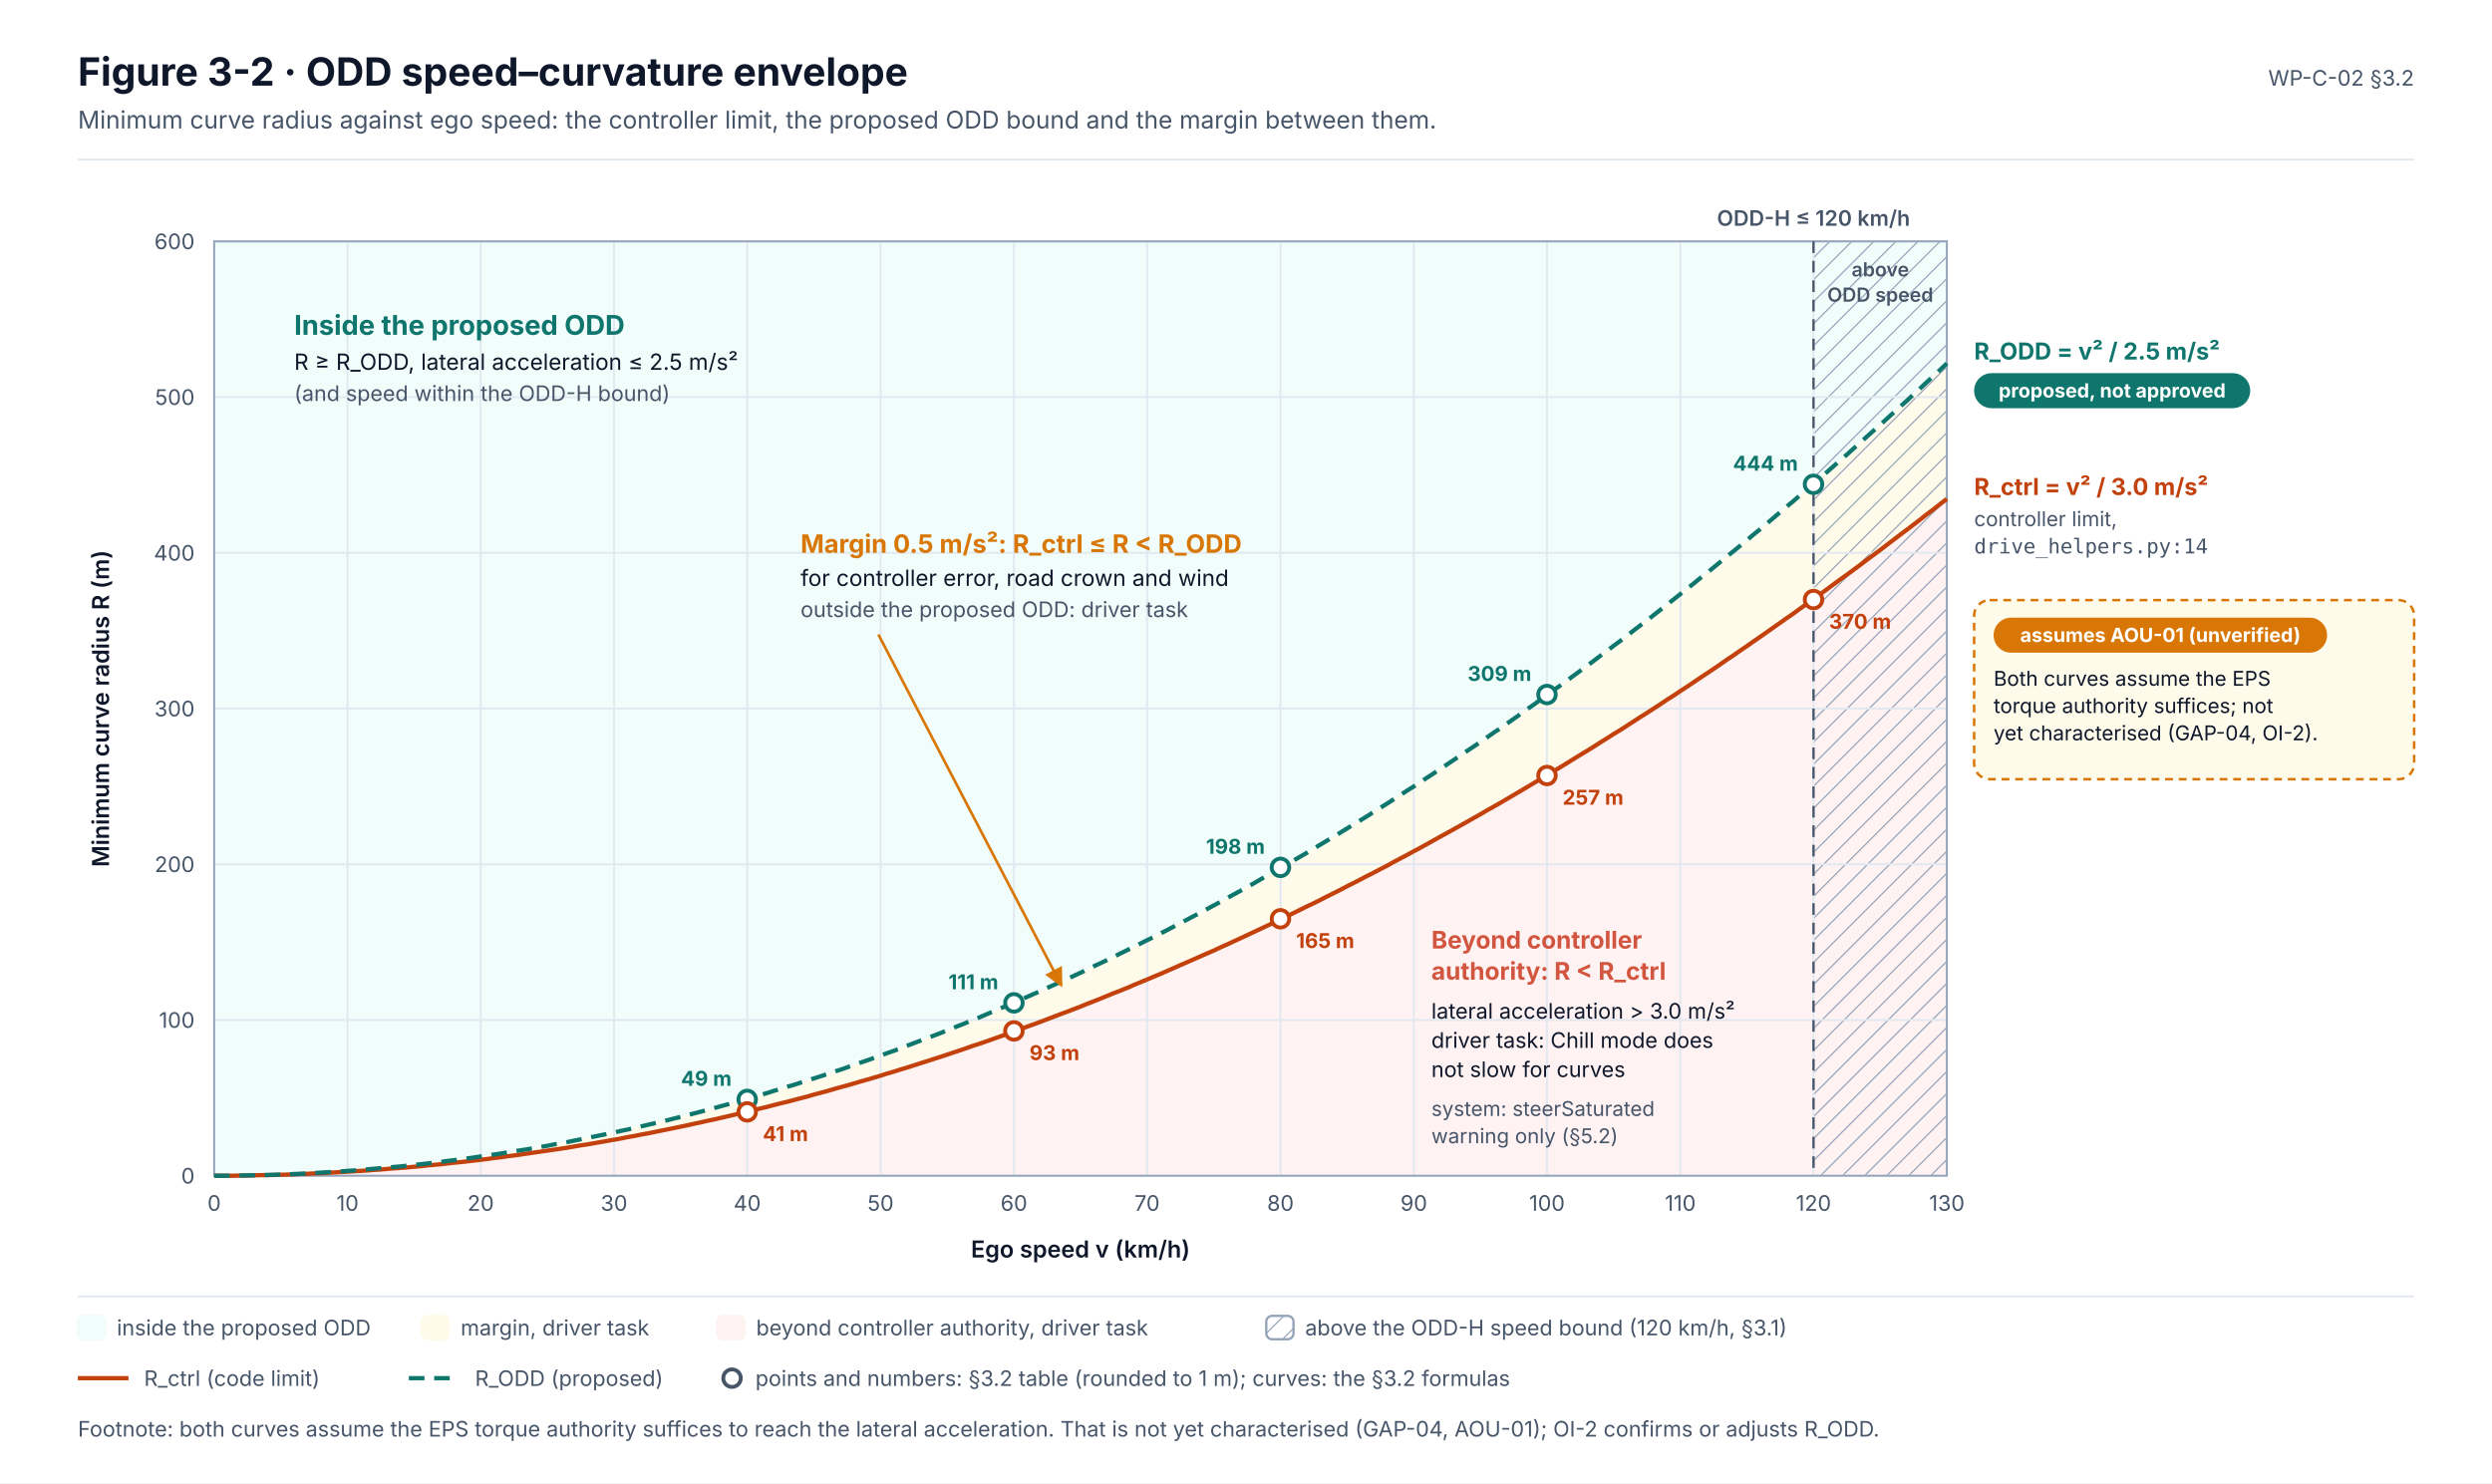
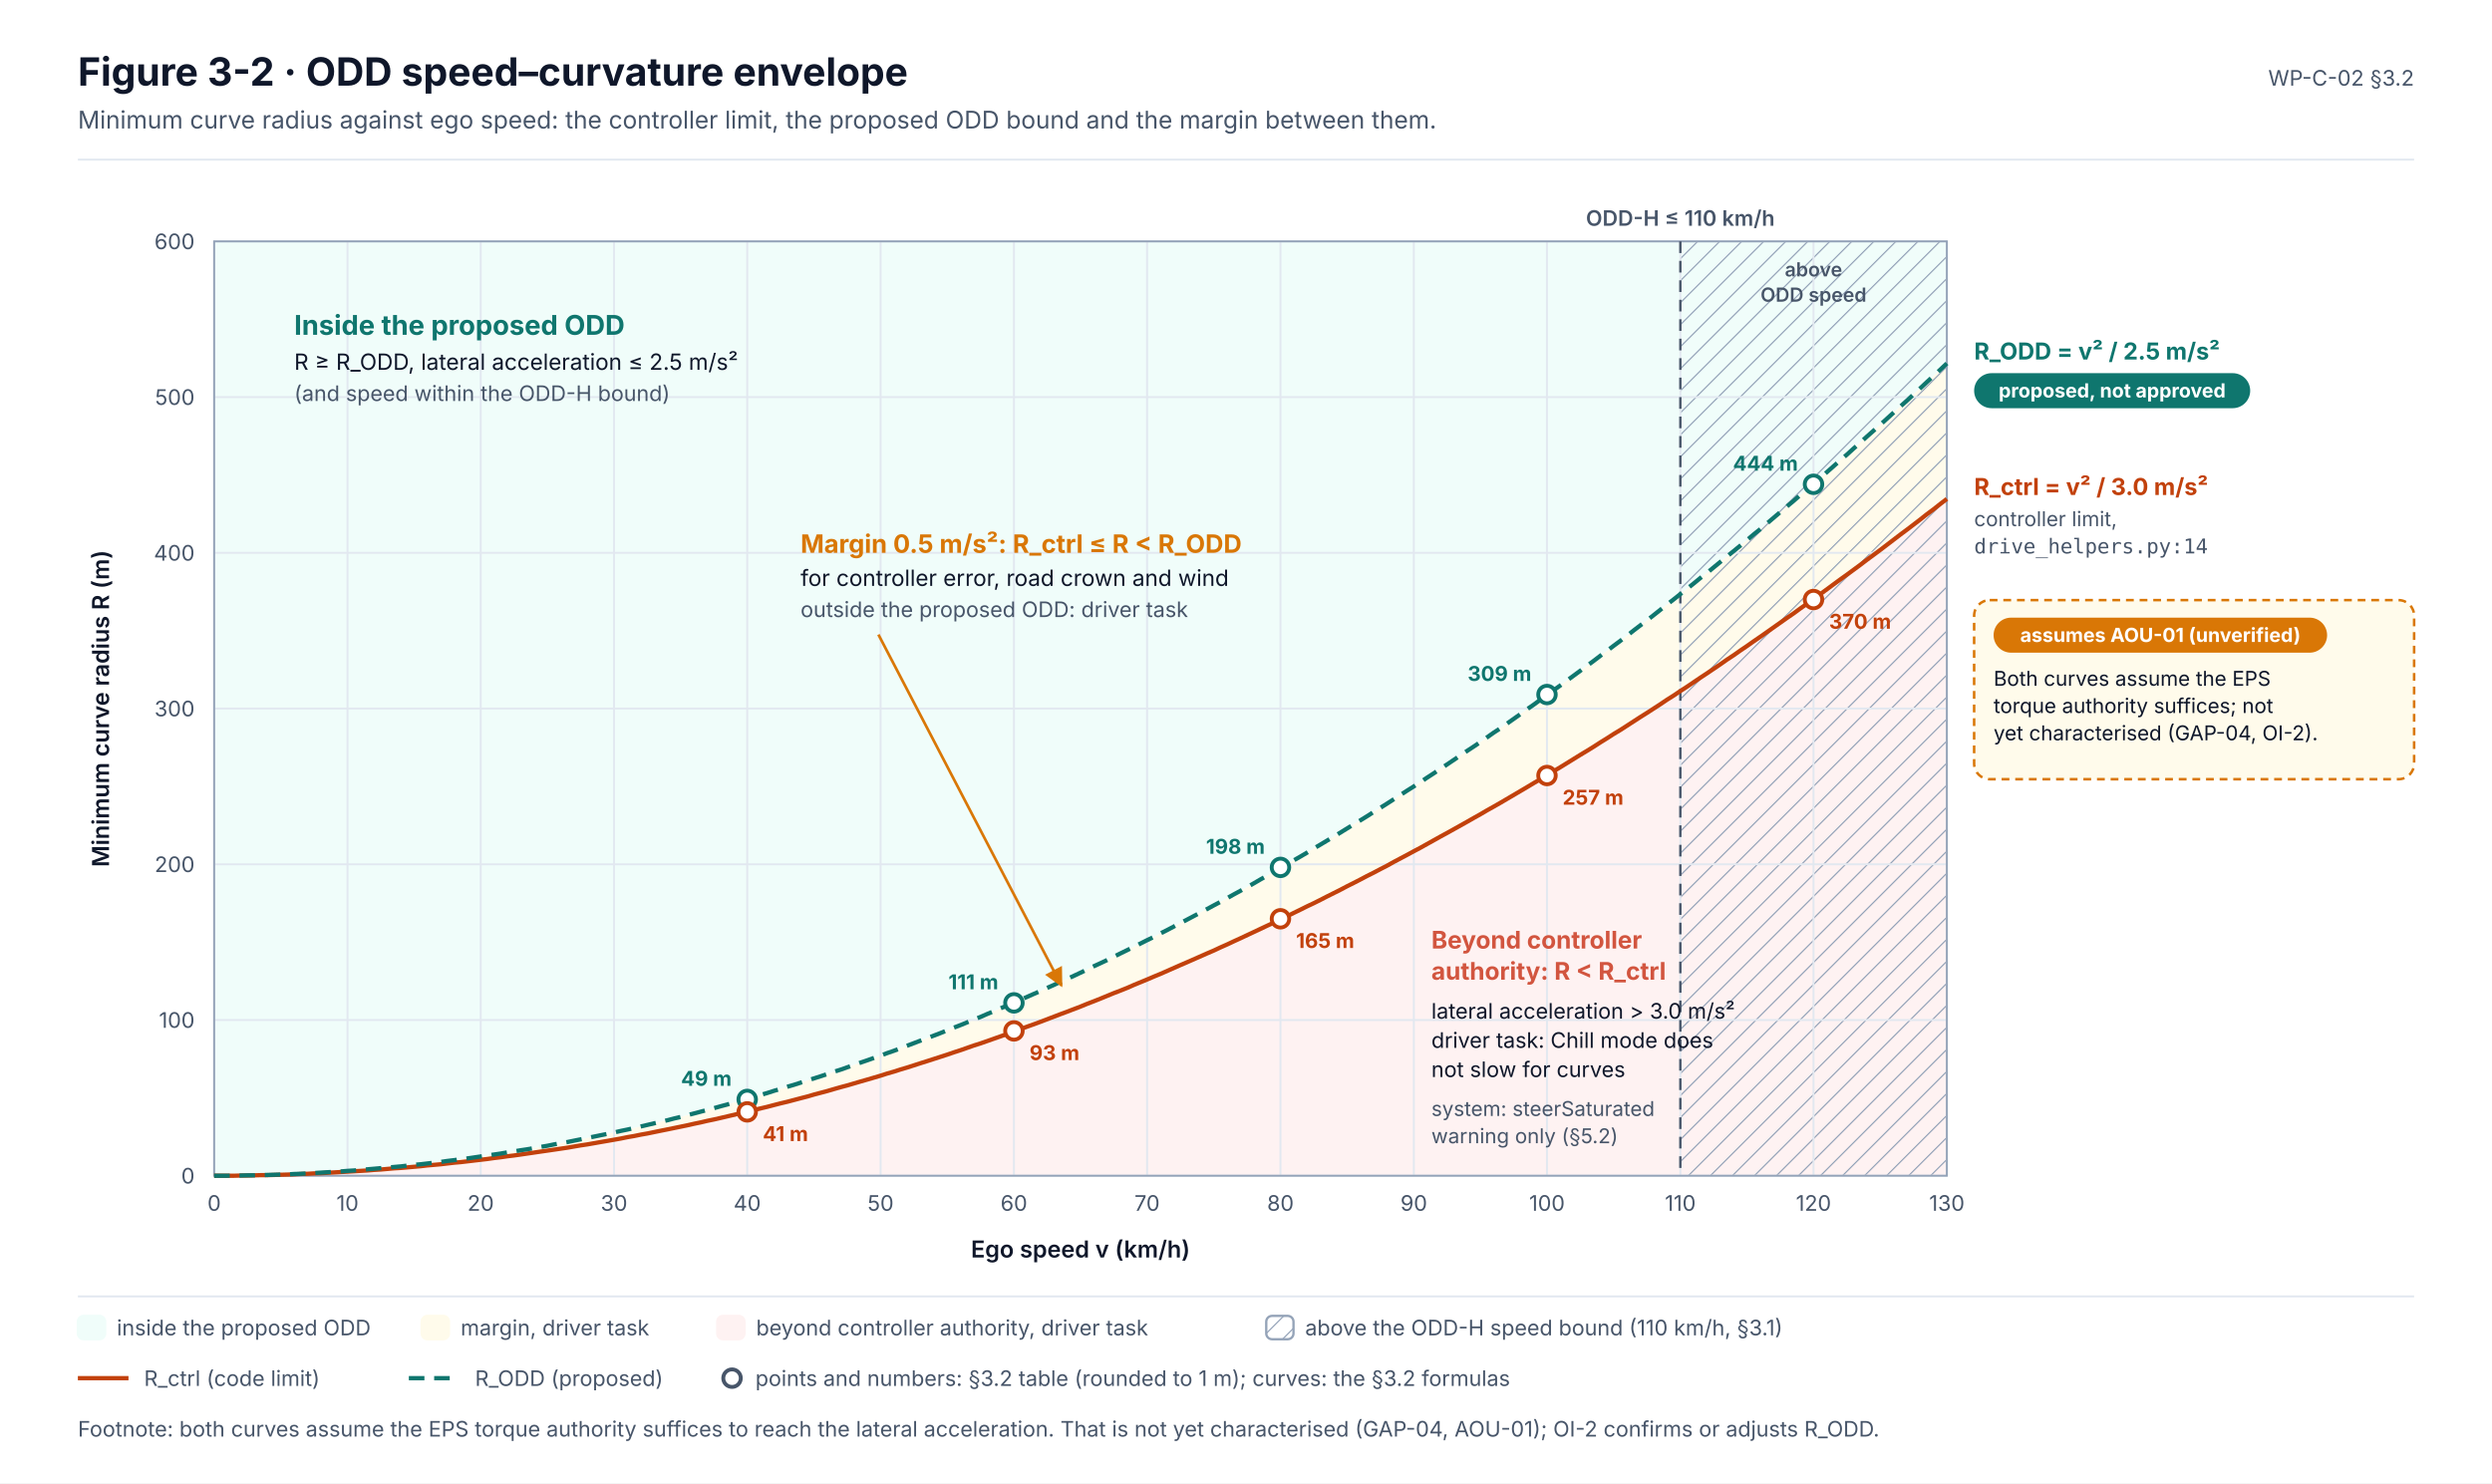
<svg xmlns="http://www.w3.org/2000/svg" width="1280" height="762" viewBox="0 0 1280 762" font-family="Inter, 'Segoe UI', Helvetica, Arial, sans-serif" role="img">
  <defs>
    <marker id="muted" viewBox="0 0 10 10" refX="9" refY="5" markerWidth="7" markerHeight="7" orient="auto-start-reverse">
      <path d="M0,0 L10,5 L0,10 z" fill="#475569" />
    </marker>
    <marker id="faint" viewBox="0 0 10 10" refX="9" refY="5" markerWidth="7" markerHeight="7" orient="auto-start-reverse">
      <path d="M0,0 L10,5 L0,10 z" fill="#94A3B8" />
    </marker>
    <marker id="amber" viewBox="0 0 10 10" refX="9" refY="5" markerWidth="7" markerHeight="7" orient="auto-start-reverse">
      <path d="M0,0 L10,5 L0,10 z" fill="#D97706" />
    </marker>
    <pattern id="hatch" patternUnits="userSpaceOnUse" width="8" height="8" patternTransform="rotate(45)">
      <line x1="0" y1="0" x2="0" y2="8" stroke="#94A3B8" stroke-width="1.2" />
    </pattern>
    <pattern id="hatch-amber" patternUnits="userSpaceOnUse" width="8" height="8" patternTransform="rotate(45)">
      <rect width="8" height="8" fill="#FFFBEB" />
      <line x1="0" y1="0" x2="0" y2="8" stroke="#FCD34D" stroke-width="1.4" />
    </pattern>
  </defs>
  <rect x="0" y="0" width="1280" height="762" rx="0" fill="#FFFFFF" stroke="none" stroke-width="0" />
  <text x="40" y="44" font-size="20" fill="#0F172A" font-weight="700">Figure 3-2 · ODD speed–curvature envelope</text>
  <text x="40" y="66" font-size="12.5" fill="#475569">Minimum curve radius against ego speed: the controller limit, the proposed ODD bound and the margin between them.</text>
  <text x="1240" y="44" font-size="11" fill="#475569" text-anchor="end">WP-C-02 §3.2</text>
  <line x1="40" y1="82" x2="1240" y2="82" stroke="#E2E8F0" stroke-width="1" />
  <path d="M110,124 L1000,124 L1000,186.7 L996.6,189.9 L993.2,193.1 L989.7,196.3 L986.3,199.5 L982.9,202.6 L979.5,205.8 L976,208.9 L972.6,212 L969.2,215.1 L965.8,218.2 L962.3,221.3 L958.9,224.3 L955.5,227.4 L952.1,230.4 L948.7,233.5 L945.2,236.5 L941.8,239.5 L938.4,242.5 L935,245.5 L931.5,248.4 L928.1,251.4 L924.7,254.3 L921.3,257.3 L917.8,260.2 L914.4,263.1 L911,266 L907.6,268.9 L904.2,271.8 L900.7,274.6 L897.3,277.5 L893.9,280.3 L890.5,283.1 L887,285.9 L883.6,288.7 L880.2,291.5 L876.8,294.3 L873.3,297 L869.9,299.8 L866.5,302.5 L863.1,305.2 L859.7,307.9 L856.2,310.6 L852.8,313.3 L849.4,316 L846,318.7 L842.5,321.3 L839.1,323.9 L835.7,326.6 L832.3,329.2 L828.8,331.8 L825.4,334.4 L822,336.9 L818.6,339.5 L815.2,342 L811.7,344.6 L808.3,347.1 L804.9,349.6 L801.5,352.1 L798,354.6 L794.6,357.1 L791.2,359.5 L787.8,362 L784.3,364.4 L780.9,366.9 L777.5,369.3 L774.1,371.7 L770.7,374.1 L767.2,376.4 L763.8,378.8 L760.4,381.2 L757,383.5 L753.5,385.8 L750.1,388.1 L746.7,390.4 L743.3,392.7 L739.8,395 L736.4,397.3 L733,399.5 L729.6,401.8 L726.2,404 L722.7,406.2 L719.3,408.4 L715.9,410.6 L712.5,412.8 L709,415 L705.6,417.1 L702.2,419.3 L698.8,421.4 L695.3,423.5 L691.9,425.6 L688.5,427.7 L685.1,429.8 L681.7,431.8 L678.2,433.9 L674.8,435.9 L671.4,438 L668,440 L664.5,442 L661.1,444 L657.7,446 L654.3,447.9 L650.8,449.9 L647.4,451.8 L644,453.8 L640.6,455.7 L637.2,457.6 L633.7,459.5 L630.3,461.4 L626.9,463.3 L623.5,465.1 L620,467 L616.6,468.8 L613.2,470.6 L609.8,472.4 L606.3,474.2 L602.9,476 L599.5,477.8 L596.1,479.5 L592.7,481.3 L589.2,483 L585.8,484.7 L582.4,486.4 L579,488.1 L575.5,489.8 L572.1,491.5 L568.7,493.2 L565.3,494.8 L561.8,496.4 L558.4,498.1 L555,499.7 L551.6,501.3 L548.2,502.9 L544.7,504.4 L541.3,506 L537.9,507.5 L534.5,509.1 L531,510.6 L527.6,512.1 L524.2,513.6 L520.8,515.1 L517.3,516.6 L513.9,518 L510.5,519.5 L507.1,520.9 L503.7,522.4 L500.2,523.8 L496.8,525.2 L493.4,526.6 L490,527.9 L486.5,529.3 L483.1,530.7 L479.7,532 L476.3,533.3 L472.8,534.6 L469.4,535.9 L466,537.2 L462.6,538.5 L459.2,539.8 L455.7,541 L452.3,542.3 L448.9,543.5 L445.5,544.7 L442,545.9 L438.6,547.1 L435.2,548.3 L431.8,549.5 L428.3,550.6 L424.9,551.8 L421.5,552.9 L418.1,554 L414.7,555.1 L411.2,556.2 L407.8,557.3 L404.4,558.3 L401,559.4 L397.5,560.4 L394.1,561.5 L390.7,562.5 L387.3,563.5 L383.8,564.5 L380.4,565.5 L377,566.4 L373.6,567.4 L370.2,568.3 L366.7,569.3 L363.3,570.2 L359.9,571.1 L356.5,572 L353,572.9 L349.6,573.8 L346.2,574.6 L342.8,575.5 L339.3,576.3 L335.9,577.1 L332.5,577.9 L329.1,578.7 L325.7,579.5 L322.2,580.3 L318.8,581 L315.4,581.8 L312,582.5 L308.5,583.2 L305.1,583.9 L301.7,584.6 L298.3,585.3 L294.8,586 L291.4,586.7 L288,587.3 L284.6,587.9 L281.2,588.6 L277.7,589.2 L274.3,589.8 L270.9,590.4 L267.5,590.9 L264,591.5 L260.6,592 L257.2,592.6 L253.8,593.1 L250.3,593.6 L246.9,594.1 L243.5,594.6 L240.1,595.1 L236.7,595.5 L233.2,596 L229.8,596.4 L226.4,596.9 L223,597.3 L219.5,597.7 L216.1,598.1 L212.7,598.4 L209.3,598.8 L205.8,599.2 L202.4,599.5 L199,599.8 L195.6,600.1 L192.2,600.4 L188.7,600.7 L185.3,601 L181.9,601.3 L178.5,601.5 L175,601.8 L171.6,602 L168.2,602.2 L164.8,602.4 L161.3,602.6 L157.9,602.8 L154.5,603 L151.1,603.1 L147.7,603.3 L144.2,603.4 L140.8,603.5 L137.4,603.6 L134,603.7 L130.5,603.8 L127.1,603.8 L123.7,603.9 L120.3,603.9 L116.8,604 L113.4,604 L110,604 Z" stroke="none" stroke-width="1.4" fill="#F0FDFA" stroke-linejoin="round" />
  <path d="M110,604 L113.4,604 L116.8,604 L120.3,603.9 L123.7,603.9 L127.1,603.8 L130.5,603.8 L134,603.7 L137.4,603.6 L140.8,603.5 L144.2,603.4 L147.7,603.3 L151.1,603.1 L154.5,603 L157.9,602.8 L161.3,602.6 L164.8,602.4 L168.2,602.2 L171.6,602 L175,601.8 L178.5,601.5 L181.9,601.3 L185.3,601 L188.7,600.7 L192.2,600.4 L195.6,600.1 L199,599.8 L202.4,599.5 L205.8,599.2 L209.3,598.8 L212.7,598.4 L216.1,598.1 L219.5,597.7 L223,597.3 L226.4,596.9 L229.8,596.4 L233.2,596 L236.7,595.5 L240.1,595.1 L243.5,594.6 L246.9,594.1 L250.3,593.6 L253.8,593.1 L257.2,592.6 L260.6,592 L264,591.5 L267.5,590.9 L270.9,590.4 L274.3,589.8 L277.7,589.2 L281.2,588.6 L284.6,587.9 L288,587.3 L291.4,586.7 L294.8,586 L298.3,585.3 L301.7,584.6 L305.1,583.9 L308.5,583.2 L312,582.5 L315.4,581.8 L318.8,581 L322.2,580.3 L325.7,579.5 L329.1,578.7 L332.5,577.9 L335.9,577.1 L339.3,576.3 L342.8,575.5 L346.2,574.6 L349.6,573.8 L353,572.9 L356.5,572 L359.9,571.1 L363.3,570.2 L366.7,569.3 L370.2,568.3 L373.6,567.4 L377,566.4 L380.4,565.5 L383.8,564.5 L387.3,563.5 L390.7,562.5 L394.1,561.5 L397.5,560.4 L401,559.4 L404.4,558.3 L407.8,557.3 L411.2,556.2 L414.7,555.1 L418.1,554 L421.5,552.9 L424.9,551.8 L428.3,550.6 L431.8,549.5 L435.2,548.3 L438.6,547.1 L442,545.9 L445.5,544.7 L448.9,543.5 L452.3,542.3 L455.7,541 L459.2,539.8 L462.6,538.5 L466,537.2 L469.4,535.9 L472.8,534.6 L476.3,533.3 L479.7,532 L483.1,530.7 L486.5,529.3 L490,527.9 L493.4,526.6 L496.8,525.2 L500.2,523.8 L503.7,522.4 L507.1,520.9 L510.5,519.5 L513.9,518 L517.3,516.6 L520.8,515.1 L524.2,513.6 L527.6,512.1 L531,510.6 L534.5,509.1 L537.9,507.5 L541.3,506 L544.7,504.4 L548.2,502.9 L551.6,501.3 L555,499.7 L558.4,498.1 L561.8,496.4 L565.3,494.8 L568.7,493.2 L572.1,491.5 L575.5,489.8 L579,488.1 L582.4,486.4 L585.8,484.7 L589.2,483 L592.7,481.3 L596.1,479.5 L599.5,477.8 L602.9,476 L606.3,474.2 L609.8,472.4 L613.2,470.6 L616.6,468.8 L620,467 L623.5,465.1 L626.9,463.3 L630.3,461.4 L633.7,459.5 L637.2,457.6 L640.6,455.7 L644,453.8 L647.4,451.8 L650.8,449.9 L654.3,447.9 L657.7,446 L661.1,444 L664.5,442 L668,440 L671.4,438 L674.8,435.9 L678.2,433.9 L681.7,431.8 L685.1,429.8 L688.5,427.7 L691.9,425.6 L695.3,423.5 L698.8,421.4 L702.2,419.3 L705.6,417.1 L709,415 L712.5,412.8 L715.9,410.6 L719.3,408.4 L722.7,406.2 L726.2,404 L729.6,401.8 L733,399.5 L736.4,397.3 L739.8,395 L743.3,392.7 L746.7,390.4 L750.1,388.1 L753.5,385.8 L757,383.5 L760.4,381.2 L763.8,378.8 L767.2,376.4 L770.7,374.1 L774.1,371.7 L777.5,369.3 L780.9,366.9 L784.3,364.4 L787.8,362 L791.2,359.5 L794.6,357.1 L798,354.6 L801.5,352.1 L804.9,349.6 L808.3,347.1 L811.7,344.6 L815.2,342 L818.6,339.5 L822,336.9 L825.4,334.4 L828.8,331.8 L832.3,329.2 L835.7,326.6 L839.1,323.9 L842.5,321.3 L846,318.7 L849.4,316 L852.8,313.3 L856.2,310.6 L859.7,307.9 L863.1,305.2 L866.5,302.5 L869.9,299.8 L873.3,297 L876.8,294.3 L880.2,291.5 L883.6,288.7 L887,285.9 L890.5,283.1 L893.9,280.3 L897.3,277.5 L900.7,274.6 L904.2,271.8 L907.6,268.9 L911,266 L914.4,263.1 L917.8,260.2 L921.3,257.3 L924.7,254.3 L928.1,251.4 L931.5,248.4 L935,245.5 L938.4,242.5 L941.8,239.5 L945.2,236.5 L948.7,233.5 L952.1,230.4 L955.5,227.4 L958.9,224.3 L962.3,221.3 L965.8,218.2 L969.2,215.1 L972.6,212 L976,208.9 L979.5,205.8 L982.9,202.6 L986.3,199.5 L989.7,196.3 L993.2,193.1 L996.6,189.9 L1000,186.7 L1000,256.3 L996.6,258.9 L993.2,261.6 L989.7,264.2 L986.3,266.9 L982.9,269.5 L979.5,272.1 L976,274.7 L972.6,277.3 L969.2,279.9 L965.8,282.5 L962.3,285.1 L958.9,287.6 L955.5,290.2 L952.1,292.7 L948.7,295.2 L945.2,297.7 L941.8,300.2 L938.4,302.7 L935,305.2 L931.5,307.7 L928.1,310.2 L924.7,312.6 L921.3,315.1 L917.8,317.5 L914.4,319.9 L911,322.3 L907.6,324.7 L904.2,327.1 L900.7,329.5 L897.3,331.9 L893.9,334.2 L890.5,336.6 L887,338.9 L883.6,341.3 L880.2,343.6 L876.8,345.9 L873.3,348.2 L869.9,350.5 L866.5,352.8 L863.1,355 L859.7,357.3 L856.2,359.5 L852.8,361.8 L849.4,364 L846,366.2 L842.5,368.4 L839.1,370.6 L835.7,372.8 L832.3,375 L828.8,377.1 L825.4,379.3 L822,381.4 L818.6,383.6 L815.2,385.7 L811.7,387.8 L808.3,389.9 L804.9,392 L801.5,394.1 L798,396.2 L794.6,398.2 L791.2,400.3 L787.8,402.3 L784.3,404.4 L780.9,406.4 L777.5,408.4 L774.1,410.4 L770.7,412.4 L767.2,414.4 L763.8,416.3 L760.4,418.3 L757,420.2 L753.5,422.2 L750.1,424.1 L746.7,426 L743.3,427.9 L739.8,429.8 L736.4,431.7 L733,433.6 L729.6,435.5 L726.2,437.3 L722.7,439.2 L719.3,441 L715.9,442.8 L712.5,444.7 L709,446.5 L705.6,448.3 L702.2,450 L698.8,451.8 L695.3,453.6 L691.9,455.3 L688.5,457.1 L685.1,458.8 L681.7,460.5 L678.2,462.3 L674.8,464 L671.4,465.6 L668,467.3 L664.5,469 L661.1,470.7 L657.7,472.3 L654.3,474 L650.8,475.6 L647.4,477.2 L644,478.8 L640.6,480.4 L637.2,482 L633.7,483.6 L630.3,485.2 L626.9,486.7 L623.5,488.3 L620,489.8 L616.6,491.3 L613.2,492.8 L609.8,494.3 L606.3,495.8 L602.9,497.3 L599.5,498.8 L596.1,500.3 L592.7,501.7 L589.2,503.2 L585.8,504.6 L582.4,506 L579,507.5 L575.5,508.9 L572.1,510.2 L568.7,511.6 L565.3,513 L561.8,514.4 L558.4,515.7 L555,517.1 L551.6,518.4 L548.2,519.7 L544.7,521 L541.3,522.3 L537.9,523.6 L534.5,524.9 L531,526.2 L527.6,527.4 L524.2,528.7 L520.8,529.9 L517.3,531.2 L513.9,532.4 L510.5,533.6 L507.1,534.8 L503.7,536 L500.2,537.1 L496.8,538.3 L493.4,539.5 L490,540.6 L486.5,541.8 L483.1,542.9 L479.7,544 L476.3,545.1 L472.8,546.2 L469.4,547.3 L466,548.4 L462.6,549.4 L459.2,550.5 L455.7,551.5 L452.3,552.6 L448.9,553.6 L445.5,554.6 L442,555.6 L438.6,556.6 L435.2,557.6 L431.8,558.5 L428.3,559.5 L424.9,560.5 L421.5,561.4 L418.1,562.3 L414.7,563.3 L411.2,564.2 L407.8,565.1 L404.4,566 L401,566.8 L397.5,567.7 L394.1,568.6 L390.7,569.4 L387.3,570.2 L383.8,571.1 L380.4,571.9 L377,572.7 L373.6,573.5 L370.2,574.3 L366.7,575.1 L363.3,575.8 L359.9,576.6 L356.5,577.3 L353,578.1 L349.6,578.8 L346.2,579.5 L342.8,580.2 L339.3,580.9 L335.9,581.6 L332.5,582.3 L329.1,582.9 L325.7,583.6 L322.2,584.2 L318.8,584.9 L315.4,585.5 L312,586.1 L308.5,586.7 L305.1,587.3 L301.7,587.9 L298.3,588.4 L294.8,589 L291.4,589.6 L288,590.1 L284.6,590.6 L281.2,591.1 L277.7,591.6 L274.3,592.1 L270.9,592.6 L267.5,593.1 L264,593.6 L260.6,594 L257.2,594.5 L253.8,594.9 L250.3,595.4 L246.9,595.8 L243.5,596.2 L240.1,596.6 L236.7,597 L233.2,597.3 L229.8,597.7 L226.4,598.1 L223,598.4 L219.5,598.7 L216.1,599.1 L212.7,599.4 L209.3,599.7 L205.8,600 L202.4,600.2 L199,600.5 L195.6,600.8 L192.2,601 L188.7,601.3 L185.3,601.5 L181.9,601.7 L178.5,601.9 L175,602.1 L171.6,602.3 L168.2,602.5 L164.8,602.7 L161.3,602.8 L157.9,603 L154.5,603.1 L151.1,603.3 L147.7,603.4 L144.2,603.5 L140.8,603.6 L137.4,603.7 L134,603.7 L130.5,603.8 L127.1,603.9 L123.7,603.9 L120.3,604 L116.8,604 L113.4,604 L110,604 Z" stroke="none" stroke-width="1.4" fill="#FFFBEB" stroke-linejoin="round" />
  <path d="M110,604 L113.4,604 L116.8,604 L120.3,604 L123.7,603.9 L127.1,603.9 L130.5,603.8 L134,603.7 L137.4,603.7 L140.8,603.6 L144.2,603.5 L147.7,603.4 L151.1,603.3 L154.5,603.1 L157.9,603 L161.3,602.8 L164.8,602.7 L168.2,602.5 L171.6,602.3 L175,602.1 L178.5,601.9 L181.9,601.7 L185.3,601.5 L188.7,601.3 L192.2,601 L195.6,600.8 L199,600.5 L202.4,600.2 L205.8,600 L209.3,599.7 L212.7,599.4 L216.1,599.1 L219.5,598.7 L223,598.4 L226.4,598.1 L229.8,597.7 L233.2,597.3 L236.7,597 L240.1,596.6 L243.5,596.2 L246.9,595.8 L250.3,595.4 L253.8,594.9 L257.2,594.5 L260.6,594 L264,593.6 L267.5,593.1 L270.9,592.6 L274.3,592.1 L277.7,591.6 L281.2,591.1 L284.6,590.6 L288,590.1 L291.4,589.6 L294.8,589 L298.3,588.4 L301.7,587.9 L305.1,587.3 L308.5,586.7 L312,586.1 L315.4,585.5 L318.8,584.9 L322.2,584.2 L325.7,583.6 L329.1,582.9 L332.5,582.3 L335.9,581.6 L339.3,580.9 L342.8,580.2 L346.2,579.5 L349.6,578.8 L353,578.1 L356.5,577.3 L359.9,576.6 L363.3,575.8 L366.7,575.1 L370.2,574.3 L373.6,573.5 L377,572.7 L380.4,571.9 L383.8,571.1 L387.3,570.2 L390.7,569.4 L394.1,568.6 L397.5,567.7 L401,566.8 L404.4,566 L407.8,565.1 L411.2,564.2 L414.7,563.3 L418.1,562.3 L421.5,561.4 L424.9,560.5 L428.3,559.5 L431.8,558.5 L435.2,557.6 L438.6,556.6 L442,555.6 L445.5,554.6 L448.9,553.6 L452.3,552.6 L455.7,551.5 L459.2,550.5 L462.6,549.4 L466,548.4 L469.4,547.3 L472.8,546.2 L476.3,545.1 L479.7,544 L483.1,542.9 L486.5,541.8 L490,540.6 L493.4,539.5 L496.8,538.3 L500.2,537.1 L503.7,536 L507.1,534.8 L510.5,533.6 L513.9,532.4 L517.3,531.2 L520.8,529.9 L524.2,528.7 L527.6,527.4 L531,526.2 L534.5,524.9 L537.9,523.6 L541.3,522.3 L544.7,521 L548.2,519.7 L551.6,518.4 L555,517.1 L558.4,515.7 L561.8,514.4 L565.3,513 L568.7,511.6 L572.1,510.2 L575.5,508.9 L579,507.5 L582.4,506 L585.8,504.6 L589.2,503.2 L592.7,501.7 L596.1,500.3 L599.5,498.8 L602.9,497.3 L606.3,495.8 L609.8,494.3 L613.2,492.8 L616.6,491.3 L620,489.8 L623.5,488.3 L626.9,486.7 L630.3,485.2 L633.7,483.6 L637.2,482 L640.6,480.4 L644,478.8 L647.4,477.2 L650.8,475.6 L654.3,474 L657.7,472.3 L661.1,470.7 L664.5,469 L668,467.3 L671.4,465.6 L674.8,464 L678.2,462.3 L681.7,460.5 L685.1,458.8 L688.5,457.1 L691.9,455.3 L695.3,453.6 L698.8,451.8 L702.2,450 L705.6,448.3 L709,446.5 L712.5,444.7 L715.9,442.8 L719.3,441 L722.7,439.2 L726.2,437.3 L729.6,435.5 L733,433.6 L736.4,431.7 L739.8,429.8 L743.3,427.9 L746.7,426 L750.1,424.1 L753.5,422.2 L757,420.2 L760.4,418.3 L763.8,416.3 L767.2,414.4 L770.7,412.4 L774.1,410.4 L777.5,408.4 L780.9,406.4 L784.3,404.4 L787.8,402.3 L791.2,400.3 L794.6,398.2 L798,396.2 L801.5,394.1 L804.9,392 L808.3,389.9 L811.7,387.8 L815.2,385.7 L818.6,383.6 L822,381.4 L825.4,379.3 L828.8,377.1 L832.3,375 L835.7,372.8 L839.1,370.6 L842.5,368.4 L846,366.2 L849.4,364 L852.8,361.8 L856.2,359.5 L859.7,357.3 L863.1,355 L866.5,352.8 L869.9,350.5 L873.3,348.2 L876.8,345.9 L880.2,343.6 L883.6,341.3 L887,338.9 L890.5,336.6 L893.9,334.2 L897.3,331.9 L900.7,329.5 L904.2,327.1 L907.6,324.7 L911,322.3 L914.4,319.9 L917.8,317.5 L921.3,315.1 L924.7,312.6 L928.1,310.2 L931.5,307.7 L935,305.2 L938.4,302.7 L941.8,300.2 L945.2,297.7 L948.7,295.2 L952.1,292.7 L955.5,290.2 L958.9,287.6 L962.3,285.1 L965.8,282.5 L969.2,279.9 L972.6,277.3 L976,274.7 L979.5,272.1 L982.9,269.5 L986.3,266.9 L989.7,264.2 L993.2,261.6 L996.6,258.9 L1000,256.3 L1000,604 L110,604 Z" stroke="none" stroke-width="1.4" fill="#FEF2F2" stroke-linejoin="round" />
-   <rect x="931.5" y="124" width="68.5" height="480" rx="0" fill="url(#hatch)" stroke="none" stroke-width="0" />
+   <rect x="863.1" y="124" width="136.9" height="480" rx="0" fill="url(#hatch)" stroke="none" stroke-width="0" />
  <line x1="110" y1="124" x2="110" y2="604" stroke="#E2E8F0" stroke-width="1" />
  <text x="110" y="622" font-size="11" fill="#475569" text-anchor="middle">0</text>
  <line x1="178.5" y1="124" x2="178.5" y2="604" stroke="#E2E8F0" stroke-width="1" />
  <text x="178.5" y="622" font-size="11" fill="#475569" text-anchor="middle">10</text>
  <line x1="246.9" y1="124" x2="246.9" y2="604" stroke="#E2E8F0" stroke-width="1" />
  <text x="246.9" y="622" font-size="11" fill="#475569" text-anchor="middle">20</text>
  <line x1="315.4" y1="124" x2="315.4" y2="604" stroke="#E2E8F0" stroke-width="1" />
  <text x="315.4" y="622" font-size="11" fill="#475569" text-anchor="middle">30</text>
  <line x1="383.8" y1="124" x2="383.8" y2="604" stroke="#E2E8F0" stroke-width="1" />
  <text x="383.8" y="622" font-size="11" fill="#475569" text-anchor="middle">40</text>
  <line x1="452.3" y1="124" x2="452.3" y2="604" stroke="#E2E8F0" stroke-width="1" />
  <text x="452.3" y="622" font-size="11" fill="#475569" text-anchor="middle">50</text>
  <line x1="520.8" y1="124" x2="520.8" y2="604" stroke="#E2E8F0" stroke-width="1" />
  <text x="520.8" y="622" font-size="11" fill="#475569" text-anchor="middle">60</text>
  <line x1="589.2" y1="124" x2="589.2" y2="604" stroke="#E2E8F0" stroke-width="1" />
  <text x="589.2" y="622" font-size="11" fill="#475569" text-anchor="middle">70</text>
  <line x1="657.7" y1="124" x2="657.7" y2="604" stroke="#E2E8F0" stroke-width="1" />
  <text x="657.7" y="622" font-size="11" fill="#475569" text-anchor="middle">80</text>
  <line x1="726.2" y1="124" x2="726.2" y2="604" stroke="#E2E8F0" stroke-width="1" />
  <text x="726.2" y="622" font-size="11" fill="#475569" text-anchor="middle">90</text>
  <line x1="794.6" y1="124" x2="794.6" y2="604" stroke="#E2E8F0" stroke-width="1" />
  <text x="794.6" y="622" font-size="11" fill="#475569" text-anchor="middle">100</text>
  <line x1="863.1" y1="124" x2="863.1" y2="604" stroke="#E2E8F0" stroke-width="1" />
  <text x="863.1" y="622" font-size="11" fill="#475569" text-anchor="middle">110</text>
  <line x1="931.5" y1="124" x2="931.5" y2="604" stroke="#E2E8F0" stroke-width="1" />
  <text x="931.5" y="622" font-size="11" fill="#475569" text-anchor="middle">120</text>
  <line x1="1000" y1="124" x2="1000" y2="604" stroke="#E2E8F0" stroke-width="1" />
  <text x="1000" y="622" font-size="11" fill="#475569" text-anchor="middle">130</text>
  <line x1="110" y1="604" x2="1000" y2="604" stroke="#E2E8F0" stroke-width="1" />
  <text x="100" y="608" font-size="11" fill="#475569" text-anchor="end">0</text>
  <line x1="110" y1="524" x2="1000" y2="524" stroke="#E2E8F0" stroke-width="1" />
  <text x="100" y="528" font-size="11" fill="#475569" text-anchor="end">100</text>
  <line x1="110" y1="444" x2="1000" y2="444" stroke="#E2E8F0" stroke-width="1" />
  <text x="100" y="448" font-size="11" fill="#475569" text-anchor="end">200</text>
  <line x1="110" y1="364" x2="1000" y2="364" stroke="#E2E8F0" stroke-width="1" />
  <text x="100" y="368" font-size="11" fill="#475569" text-anchor="end">300</text>
  <line x1="110" y1="284" x2="1000" y2="284" stroke="#E2E8F0" stroke-width="1" />
  <text x="100" y="288" font-size="11" fill="#475569" text-anchor="end">400</text>
  <line x1="110" y1="204" x2="1000" y2="204" stroke="#E2E8F0" stroke-width="1" />
  <text x="100" y="208" font-size="11" fill="#475569" text-anchor="end">500</text>
  <line x1="110" y1="124" x2="1000" y2="124" stroke="#E2E8F0" stroke-width="1" />
  <text x="100" y="128" font-size="11" fill="#475569" text-anchor="end">600</text>
  <rect x="110" y="124" width="890" height="480" rx="0" fill="none" stroke="#94A3B8" stroke-width="1" />
  <text x="555" y="646" font-size="12" fill="#0F172A" font-weight="600" text-anchor="middle">Ego speed v (km/h)</text>
  <text x="56" y="364" font-size="12" font-weight="600" fill="#0F172A" text-anchor="middle" transform="rotate(-90 56 364)">Minimum curve radius R (m)</text>
-   <line x1="931.5" y1="124" x2="931.5" y2="604" stroke="#475569" stroke-width="1.2" stroke-dasharray="6 4" />
-   <text x="931.5" y="116" font-size="11" fill="#475569" font-weight="600" text-anchor="middle">ODD-H ≤ 120 km/h</text>
-   <text x="965.8" y="142" font-size="10" fill="#475569" font-weight="600" text-anchor="middle">above</text>
-   <text x="965.8" y="155" font-size="10" fill="#475569" font-weight="600" text-anchor="middle">ODD speed</text>
+   <line x1="863.1" y1="124" x2="863.1" y2="604" stroke="#475569" stroke-width="1.2" stroke-dasharray="6 4" />
+   <text x="863.1" y="116" font-size="11" fill="#475569" font-weight="600" text-anchor="middle">ODD-H ≤ 110 km/h</text>
+   <text x="931.5" y="142" font-size="10" fill="#475569" font-weight="600" text-anchor="middle">above</text>
+   <text x="931.5" y="155" font-size="10" fill="#475569" font-weight="600" text-anchor="middle">ODD speed</text>
  <path d="M110,604 L113.4,604 L116.8,604 L120.3,604 L123.7,603.9 L127.1,603.9 L130.5,603.8 L134,603.7 L137.4,603.7 L140.8,603.6 L144.2,603.5 L147.7,603.4 L151.1,603.3 L154.5,603.1 L157.9,603 L161.3,602.8 L164.8,602.7 L168.2,602.5 L171.6,602.3 L175,602.1 L178.5,601.9 L181.9,601.7 L185.3,601.5 L188.7,601.3 L192.2,601 L195.6,600.8 L199,600.5 L202.4,600.2 L205.8,600 L209.3,599.7 L212.7,599.4 L216.1,599.1 L219.5,598.7 L223,598.4 L226.4,598.1 L229.8,597.7 L233.2,597.3 L236.7,597 L240.1,596.6 L243.5,596.2 L246.9,595.8 L250.3,595.4 L253.8,594.9 L257.2,594.5 L260.6,594 L264,593.6 L267.5,593.1 L270.9,592.6 L274.3,592.1 L277.7,591.6 L281.2,591.1 L284.6,590.6 L288,590.1 L291.4,589.6 L294.8,589 L298.3,588.4 L301.7,587.9 L305.1,587.3 L308.5,586.7 L312,586.1 L315.4,585.5 L318.8,584.9 L322.2,584.2 L325.7,583.6 L329.1,582.9 L332.5,582.3 L335.9,581.6 L339.3,580.9 L342.8,580.2 L346.2,579.5 L349.6,578.8 L353,578.1 L356.5,577.3 L359.9,576.6 L363.3,575.8 L366.7,575.1 L370.2,574.3 L373.6,573.5 L377,572.7 L380.4,571.9 L383.8,571.1 L387.3,570.2 L390.7,569.4 L394.1,568.6 L397.5,567.7 L401,566.8 L404.4,566 L407.8,565.1 L411.2,564.2 L414.7,563.3 L418.1,562.3 L421.5,561.4 L424.9,560.5 L428.3,559.5 L431.8,558.5 L435.2,557.6 L438.6,556.6 L442,555.6 L445.5,554.6 L448.9,553.6 L452.3,552.6 L455.7,551.5 L459.2,550.5 L462.6,549.4 L466,548.4 L469.4,547.3 L472.8,546.2 L476.3,545.1 L479.7,544 L483.1,542.9 L486.5,541.8 L490,540.6 L493.4,539.5 L496.8,538.3 L500.2,537.1 L503.7,536 L507.1,534.8 L510.5,533.6 L513.9,532.4 L517.3,531.2 L520.8,529.9 L524.2,528.7 L527.6,527.4 L531,526.2 L534.5,524.9 L537.9,523.6 L541.3,522.3 L544.7,521 L548.2,519.7 L551.6,518.4 L555,517.1 L558.4,515.7 L561.8,514.4 L565.3,513 L568.7,511.6 L572.1,510.2 L575.5,508.9 L579,507.5 L582.4,506 L585.8,504.6 L589.2,503.2 L592.7,501.7 L596.1,500.3 L599.5,498.8 L602.9,497.3 L606.3,495.8 L609.8,494.3 L613.2,492.8 L616.6,491.3 L620,489.8 L623.5,488.3 L626.9,486.7 L630.3,485.2 L633.7,483.6 L637.2,482 L640.6,480.4 L644,478.8 L647.4,477.2 L650.8,475.6 L654.3,474 L657.7,472.3 L661.1,470.7 L664.5,469 L668,467.3 L671.4,465.6 L674.8,464 L678.2,462.3 L681.7,460.5 L685.1,458.8 L688.5,457.1 L691.9,455.3 L695.3,453.6 L698.8,451.8 L702.2,450 L705.6,448.3 L709,446.5 L712.5,444.7 L715.9,442.8 L719.3,441 L722.7,439.2 L726.2,437.3 L729.6,435.5 L733,433.6 L736.4,431.7 L739.8,429.8 L743.3,427.9 L746.7,426 L750.1,424.1 L753.5,422.2 L757,420.2 L760.4,418.3 L763.8,416.3 L767.2,414.4 L770.7,412.4 L774.1,410.4 L777.5,408.4 L780.9,406.4 L784.3,404.4 L787.8,402.3 L791.2,400.3 L794.6,398.2 L798,396.2 L801.5,394.1 L804.9,392 L808.3,389.9 L811.7,387.8 L815.2,385.7 L818.6,383.6 L822,381.4 L825.4,379.3 L828.8,377.1 L832.3,375 L835.7,372.8 L839.1,370.6 L842.5,368.4 L846,366.2 L849.4,364 L852.8,361.8 L856.2,359.5 L859.7,357.3 L863.1,355 L866.5,352.8 L869.9,350.5 L873.3,348.2 L876.8,345.9 L880.2,343.6 L883.6,341.3 L887,338.9 L890.5,336.6 L893.9,334.2 L897.3,331.9 L900.7,329.5 L904.2,327.1 L907.6,324.7 L911,322.3 L914.4,319.9 L917.8,317.5 L921.3,315.1 L924.7,312.6 L928.1,310.2 L931.5,307.7 L935,305.2 L938.4,302.7 L941.8,300.2 L945.2,297.7 L948.7,295.2 L952.1,292.7 L955.5,290.2 L958.9,287.6 L962.3,285.1 L965.8,282.5 L969.2,279.9 L972.6,277.3 L976,274.7 L979.5,272.1 L982.9,269.5 L986.3,266.9 L989.7,264.2 L993.2,261.6 L996.6,258.9 L1000,256.3" stroke="#C2410C" stroke-width="2.2" fill="none" stroke-linejoin="round" />
  <path d="M110,604 L113.4,604 L116.8,604 L120.3,603.9 L123.7,603.9 L127.1,603.8 L130.5,603.8 L134,603.7 L137.4,603.6 L140.8,603.5 L144.2,603.4 L147.7,603.3 L151.1,603.1 L154.5,603 L157.9,602.8 L161.3,602.6 L164.8,602.4 L168.2,602.2 L171.6,602 L175,601.8 L178.5,601.5 L181.9,601.3 L185.3,601 L188.7,600.7 L192.2,600.4 L195.6,600.1 L199,599.8 L202.4,599.5 L205.8,599.2 L209.3,598.8 L212.7,598.4 L216.1,598.1 L219.5,597.7 L223,597.3 L226.4,596.9 L229.8,596.4 L233.2,596 L236.7,595.5 L240.1,595.1 L243.5,594.6 L246.9,594.1 L250.3,593.6 L253.8,593.1 L257.2,592.6 L260.6,592 L264,591.5 L267.5,590.9 L270.9,590.4 L274.3,589.8 L277.7,589.2 L281.2,588.6 L284.6,587.9 L288,587.3 L291.4,586.7 L294.8,586 L298.3,585.3 L301.7,584.6 L305.1,583.9 L308.5,583.2 L312,582.5 L315.4,581.8 L318.8,581 L322.2,580.3 L325.7,579.5 L329.1,578.7 L332.5,577.9 L335.9,577.1 L339.3,576.3 L342.8,575.5 L346.2,574.6 L349.6,573.8 L353,572.9 L356.5,572 L359.9,571.1 L363.3,570.2 L366.7,569.3 L370.2,568.3 L373.6,567.4 L377,566.4 L380.4,565.5 L383.8,564.5 L387.3,563.5 L390.7,562.5 L394.1,561.5 L397.5,560.4 L401,559.4 L404.4,558.3 L407.8,557.3 L411.2,556.2 L414.7,555.1 L418.1,554 L421.5,552.9 L424.9,551.8 L428.3,550.6 L431.8,549.5 L435.2,548.3 L438.6,547.1 L442,545.9 L445.5,544.7 L448.9,543.5 L452.3,542.3 L455.7,541 L459.2,539.8 L462.6,538.5 L466,537.2 L469.4,535.9 L472.8,534.6 L476.3,533.3 L479.7,532 L483.1,530.7 L486.5,529.3 L490,527.9 L493.4,526.6 L496.8,525.2 L500.2,523.8 L503.7,522.4 L507.1,520.9 L510.5,519.5 L513.9,518 L517.3,516.6 L520.8,515.1 L524.2,513.6 L527.6,512.1 L531,510.6 L534.5,509.1 L537.9,507.5 L541.3,506 L544.7,504.4 L548.2,502.9 L551.6,501.3 L555,499.7 L558.4,498.1 L561.8,496.4 L565.3,494.8 L568.7,493.2 L572.1,491.5 L575.5,489.8 L579,488.1 L582.4,486.4 L585.8,484.7 L589.2,483 L592.7,481.3 L596.1,479.5 L599.5,477.8 L602.9,476 L606.3,474.2 L609.8,472.4 L613.2,470.6 L616.6,468.8 L620,467 L623.5,465.1 L626.9,463.3 L630.3,461.4 L633.7,459.5 L637.2,457.6 L640.6,455.7 L644,453.8 L647.4,451.8 L650.8,449.9 L654.3,447.9 L657.7,446 L661.1,444 L664.5,442 L668,440 L671.4,438 L674.8,435.9 L678.2,433.9 L681.7,431.8 L685.1,429.8 L688.5,427.7 L691.9,425.6 L695.3,423.5 L698.8,421.4 L702.2,419.3 L705.6,417.1 L709,415 L712.5,412.8 L715.9,410.6 L719.3,408.4 L722.7,406.2 L726.2,404 L729.6,401.8 L733,399.5 L736.4,397.3 L739.8,395 L743.3,392.7 L746.7,390.4 L750.1,388.1 L753.5,385.8 L757,383.5 L760.4,381.2 L763.8,378.8 L767.2,376.4 L770.7,374.1 L774.1,371.7 L777.5,369.3 L780.9,366.9 L784.3,364.4 L787.8,362 L791.2,359.5 L794.6,357.1 L798,354.6 L801.5,352.1 L804.9,349.6 L808.3,347.1 L811.7,344.6 L815.2,342 L818.6,339.5 L822,336.9 L825.4,334.4 L828.8,331.8 L832.3,329.2 L835.7,326.6 L839.1,323.9 L842.5,321.3 L846,318.7 L849.4,316 L852.8,313.3 L856.2,310.6 L859.7,307.9 L863.1,305.2 L866.5,302.5 L869.9,299.8 L873.3,297 L876.8,294.3 L880.2,291.5 L883.6,288.7 L887,285.9 L890.5,283.1 L893.9,280.3 L897.3,277.5 L900.7,274.6 L904.2,271.8 L907.6,268.9 L911,266 L914.4,263.1 L917.8,260.2 L921.3,257.3 L924.7,254.3 L928.1,251.4 L931.5,248.4 L935,245.5 L938.4,242.5 L941.8,239.5 L945.2,236.5 L948.7,233.5 L952.1,230.4 L955.5,227.4 L958.9,224.3 L962.3,221.3 L965.8,218.2 L969.2,215.1 L972.6,212 L976,208.9 L979.5,205.8 L982.9,202.6 L986.3,199.5 L989.7,196.3 L993.2,193.1 L996.6,189.9 L1000,186.7" stroke="#0F766E" stroke-width="2.2" fill="none" stroke-dasharray="8 5" stroke-linejoin="round" />
  <circle cx="383.8" cy="564.8" r="4.5" fill="#FFFFFF" stroke="#0F766E" stroke-width="2" />
  <circle cx="383.8" cy="571.2" r="4.5" fill="#FFFFFF" stroke="#C2410C" stroke-width="2" />
  <text x="375.8" y="557.8" font-size="10.5" fill="#0F766E" font-weight="700" text-anchor="end">49 m</text>
  <text x="391.8" y="586.2" font-size="10.5" fill="#C2410C" font-weight="700">41 m</text>
  <circle cx="520.8" cy="515.2" r="4.5" fill="#FFFFFF" stroke="#0F766E" stroke-width="2" />
  <circle cx="520.8" cy="529.6" r="4.5" fill="#FFFFFF" stroke="#C2410C" stroke-width="2" />
  <text x="512.8" y="508.2" font-size="10.5" fill="#0F766E" font-weight="700" text-anchor="end">111 m</text>
  <text x="528.8" y="544.6" font-size="10.5" fill="#C2410C" font-weight="700">93 m</text>
  <circle cx="657.7" cy="445.6" r="4.5" fill="#FFFFFF" stroke="#0F766E" stroke-width="2" />
  <circle cx="657.7" cy="472" r="4.5" fill="#FFFFFF" stroke="#C2410C" stroke-width="2" />
  <text x="649.7" y="438.6" font-size="10.5" fill="#0F766E" font-weight="700" text-anchor="end">198 m</text>
  <text x="665.7" y="487" font-size="10.5" fill="#C2410C" font-weight="700">165 m</text>
  <circle cx="794.6" cy="356.8" r="4.5" fill="#FFFFFF" stroke="#0F766E" stroke-width="2" />
  <circle cx="794.6" cy="398.4" r="4.5" fill="#FFFFFF" stroke="#C2410C" stroke-width="2" />
  <text x="786.6" y="349.8" font-size="10.5" fill="#0F766E" font-weight="700" text-anchor="end">309 m</text>
  <text x="802.6" y="413.4" font-size="10.5" fill="#C2410C" font-weight="700">257 m</text>
  <circle cx="931.5" cy="248.8" r="4.5" fill="#FFFFFF" stroke="#0F766E" stroke-width="2" />
  <circle cx="931.5" cy="308" r="4.5" fill="#FFFFFF" stroke="#C2410C" stroke-width="2" />
  <text x="923.5" y="241.8" font-size="10.5" fill="#0F766E" font-weight="700" text-anchor="end">444 m</text>
  <text x="939.5" y="323" font-size="10.5" fill="#C2410C" font-weight="700">370 m</text>
  <text x="1014" y="184.7" font-size="12" fill="#0F766E" font-weight="700">R_ODD = v² / 2.5 m/s²</text>
  <rect x="1014" y="191.7" width="141.8" height="18" rx="9" fill="#0F766E" stroke="none" stroke-width="1.2" />
  <text x="1084.9" y="204.2" font-size="10" fill="#FFFFFF" font-weight="700" text-anchor="middle">proposed, not approved</text>
  <text x="1014" y="254.3" font-size="12" fill="#C2410C" font-weight="700">R_ctrl = v² / 3.0 m/s²</text>
  <text x="1014" y="270.3" font-size="10.5" fill="#475569">controller limit,</text>
  <text x="1014" y="284.3" font-size="10.5" fill="#475569" font-family="'JetBrains Mono', 'SFMono-Regular', Menlo, Consolas, monospace">drive_helpers.py:14</text>
  <rect x="1014" y="308.3" width="226" height="92" rx="8" fill="#FFFBEB" stroke="#D97706" stroke-width="1.3" stroke-dasharray="4 3" />
  <rect x="1024" y="317.3" width="171.3" height="18" rx="9" fill="#D97706" stroke="none" stroke-width="1.2" />
  <text x="1109.7" y="329.8" font-size="10" fill="#FFFFFF" font-weight="700" text-anchor="middle">assumes AOU-01 (unverified)</text>
  <text x="1024" y="352.3" font-size="10.5" fill="#0F172A">Both curves assume the EPS</text>
  <text x="1024" y="366.3" font-size="10.5" fill="#0F172A">torque authority suffices; not</text>
  <text x="1024" y="380.3" font-size="10.5" fill="#0F172A">yet characterised (GAP-04, OI-2).</text>
  <text x="151.1" y="172" font-size="14" fill="#0F766E" font-weight="700">Inside the proposed ODD</text>
  <text x="151.1" y="190" font-size="11.5" fill="#0F172A">R ≥ R_ODD, lateral acceleration ≤ 2.5 m/s²</text>
  <text x="151.1" y="206" font-size="11" fill="#475569">(and speed within the ODD-H bound)</text>
  <text x="411.2" y="284" font-size="13" fill="#D97706" font-weight="700">Margin 0.5 m/s²: R_ctrl ≤ R &lt; R_ODD</text>
  <text x="411.2" y="301" font-size="11.5" fill="#0F172A">for controller error, road crown and wind</text>
  <text x="411.2" y="317" font-size="11" fill="#475569">outside the proposed ODD: driver task</text>
  <line x1="451.2" y1="326" x2="545.2" y2="506.3" stroke="#D97706" stroke-width="1.4" marker-end="url(#amber)" />
  <text x="735.2" y="487.3" font-size="12.5" fill="#D2553F" font-weight="700">Beyond controller</text>
  <text x="735.2" y="503.3" font-size="12.5" fill="#D2553F" font-weight="700">authority: R &lt; R_ctrl</text>
  <text x="735.2" y="523.3" font-size="11" fill="#0F172A">lateral acceleration &gt; 3.0 m/s²</text>
  <text x="735.2" y="538.3" font-size="11" fill="#0F172A">driver task: Chill mode does</text>
  <text x="735.2" y="553.3" font-size="11" fill="#0F172A">not slow for curves</text>
  <text x="735.2" y="573.3" font-size="10.5" fill="#475569">system: steerSaturated</text>
  <text x="735.2" y="587.3" font-size="10.5" fill="#475569">warning only (§5.2)</text>
  <line x1="40" y1="666" x2="1240" y2="666" stroke="#E2E8F0" stroke-width="1" />
  <rect x="40" y="676" width="14" height="12" rx="3" fill="#F0FDFA" stroke="#F0FDFA" stroke-width="1.2" />
  <text x="60" y="686" font-size="11" fill="#475569">inside the proposed ODD</text>
  <rect x="216.6" y="676" width="14" height="12" rx="3" fill="#FFFBEB" stroke="#FFFBEB" stroke-width="1.2" />
  <text x="236.6" y="686" font-size="11" fill="#475569">margin, driver task</text>
  <rect x="368.4" y="676" width="14" height="12" rx="3" fill="#FEF2F2" stroke="#FEF2F2" stroke-width="1.2" />
  <text x="388.4" y="686" font-size="11" fill="#475569">beyond controller authority, driver task</text>
  <rect x="650.4" y="676" width="14" height="12" rx="3" fill="url(#hatch)" stroke="#94A3B8" stroke-width="1.2" />
-   <text x="670.4" y="686" font-size="11" fill="#475569">above the ODD-H speed bound (120 km/h, §3.1)</text>
+   <text x="670.4" y="686" font-size="11" fill="#475569">above the ODD-H speed bound (110 km/h, §3.1)</text>
  <line x1="40" y1="708" x2="66" y2="708" stroke="#C2410C" stroke-width="2.2" />
  <text x="74" y="712" font-size="11" fill="#475569">R_ctrl (code limit)</text>
  <line x1="210" y1="708" x2="236" y2="708" stroke="#0F766E" stroke-width="2.2" stroke-dasharray="8 5" />
  <text x="244" y="712" font-size="11" fill="#475569">R_ODD (proposed)</text>
  <circle cx="376" cy="708" r="4.5" fill="#FFFFFF" stroke="#475569" stroke-width="2" />
  <text x="388" y="712" font-size="11" fill="#475569">points and numbers: §3.2 table (rounded to 1 m); curves: the §3.2 formulas</text>
  <text x="40" y="738" font-size="11" fill="#475569">Footnote: both curves assume the EPS torque authority suffices to reach the lateral acceleration. That is not yet characterised (GAP-04, AOU-01); OI-2 confirms or adjusts R_ODD.</text>
</svg>
